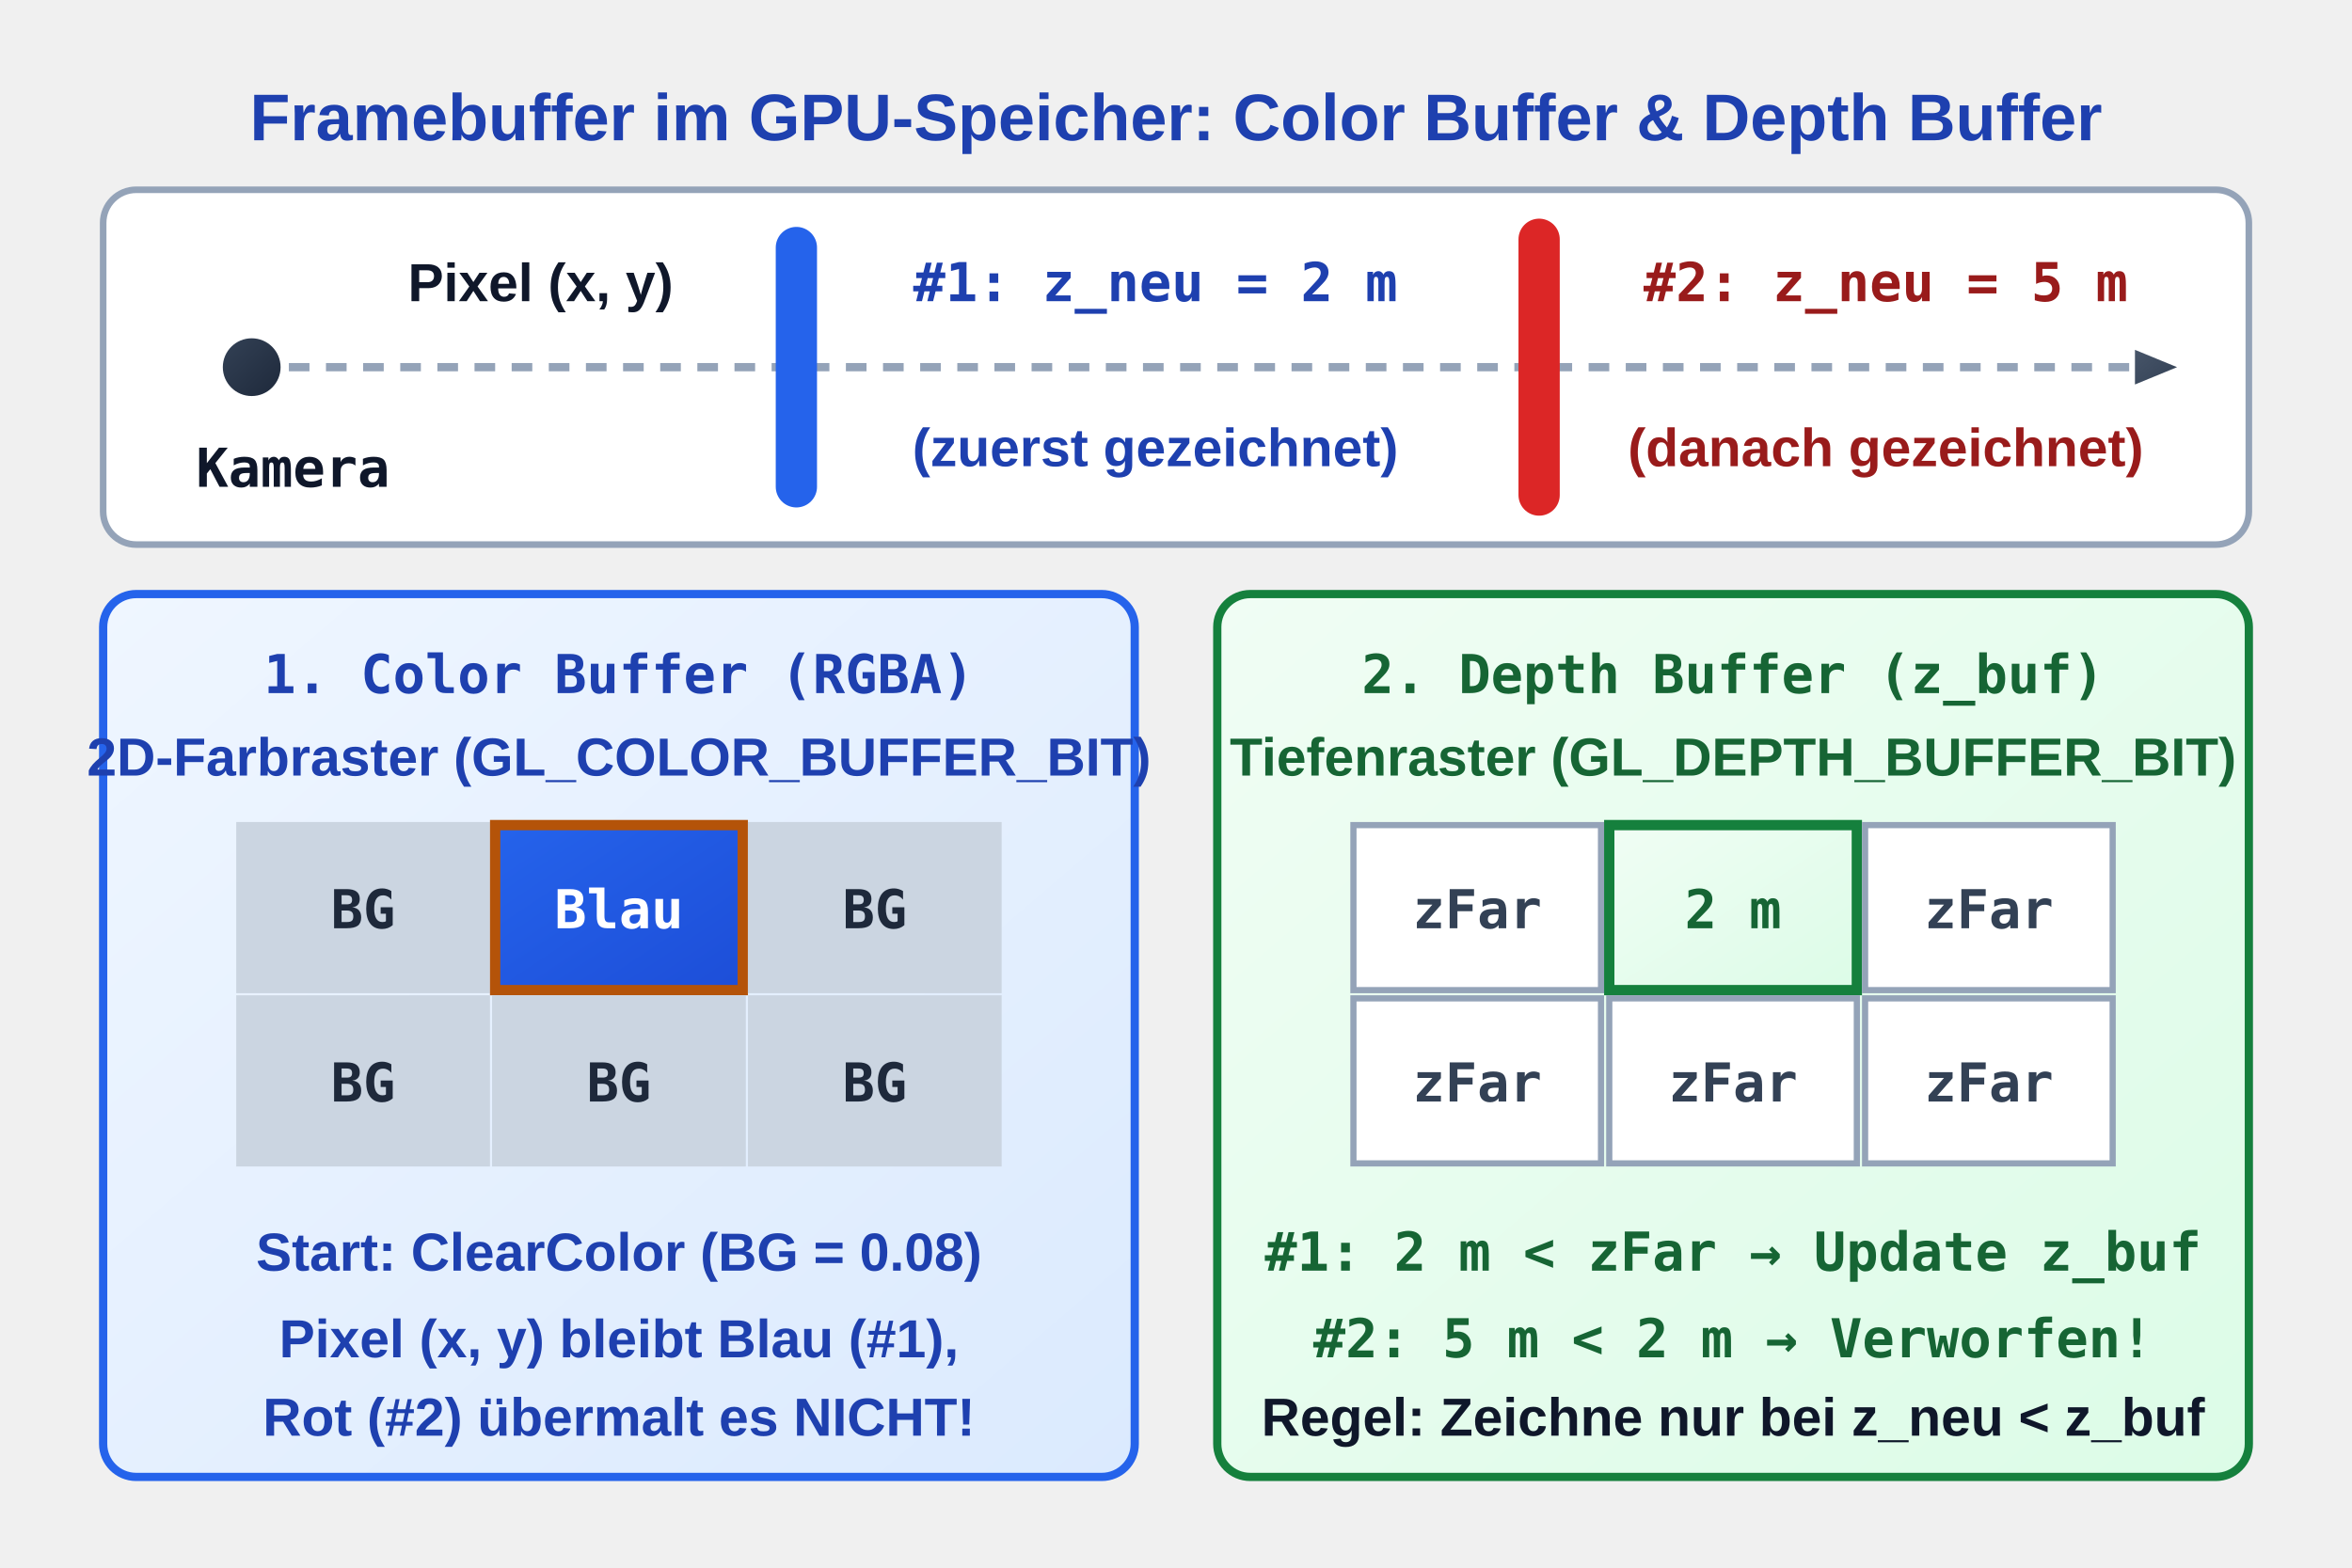
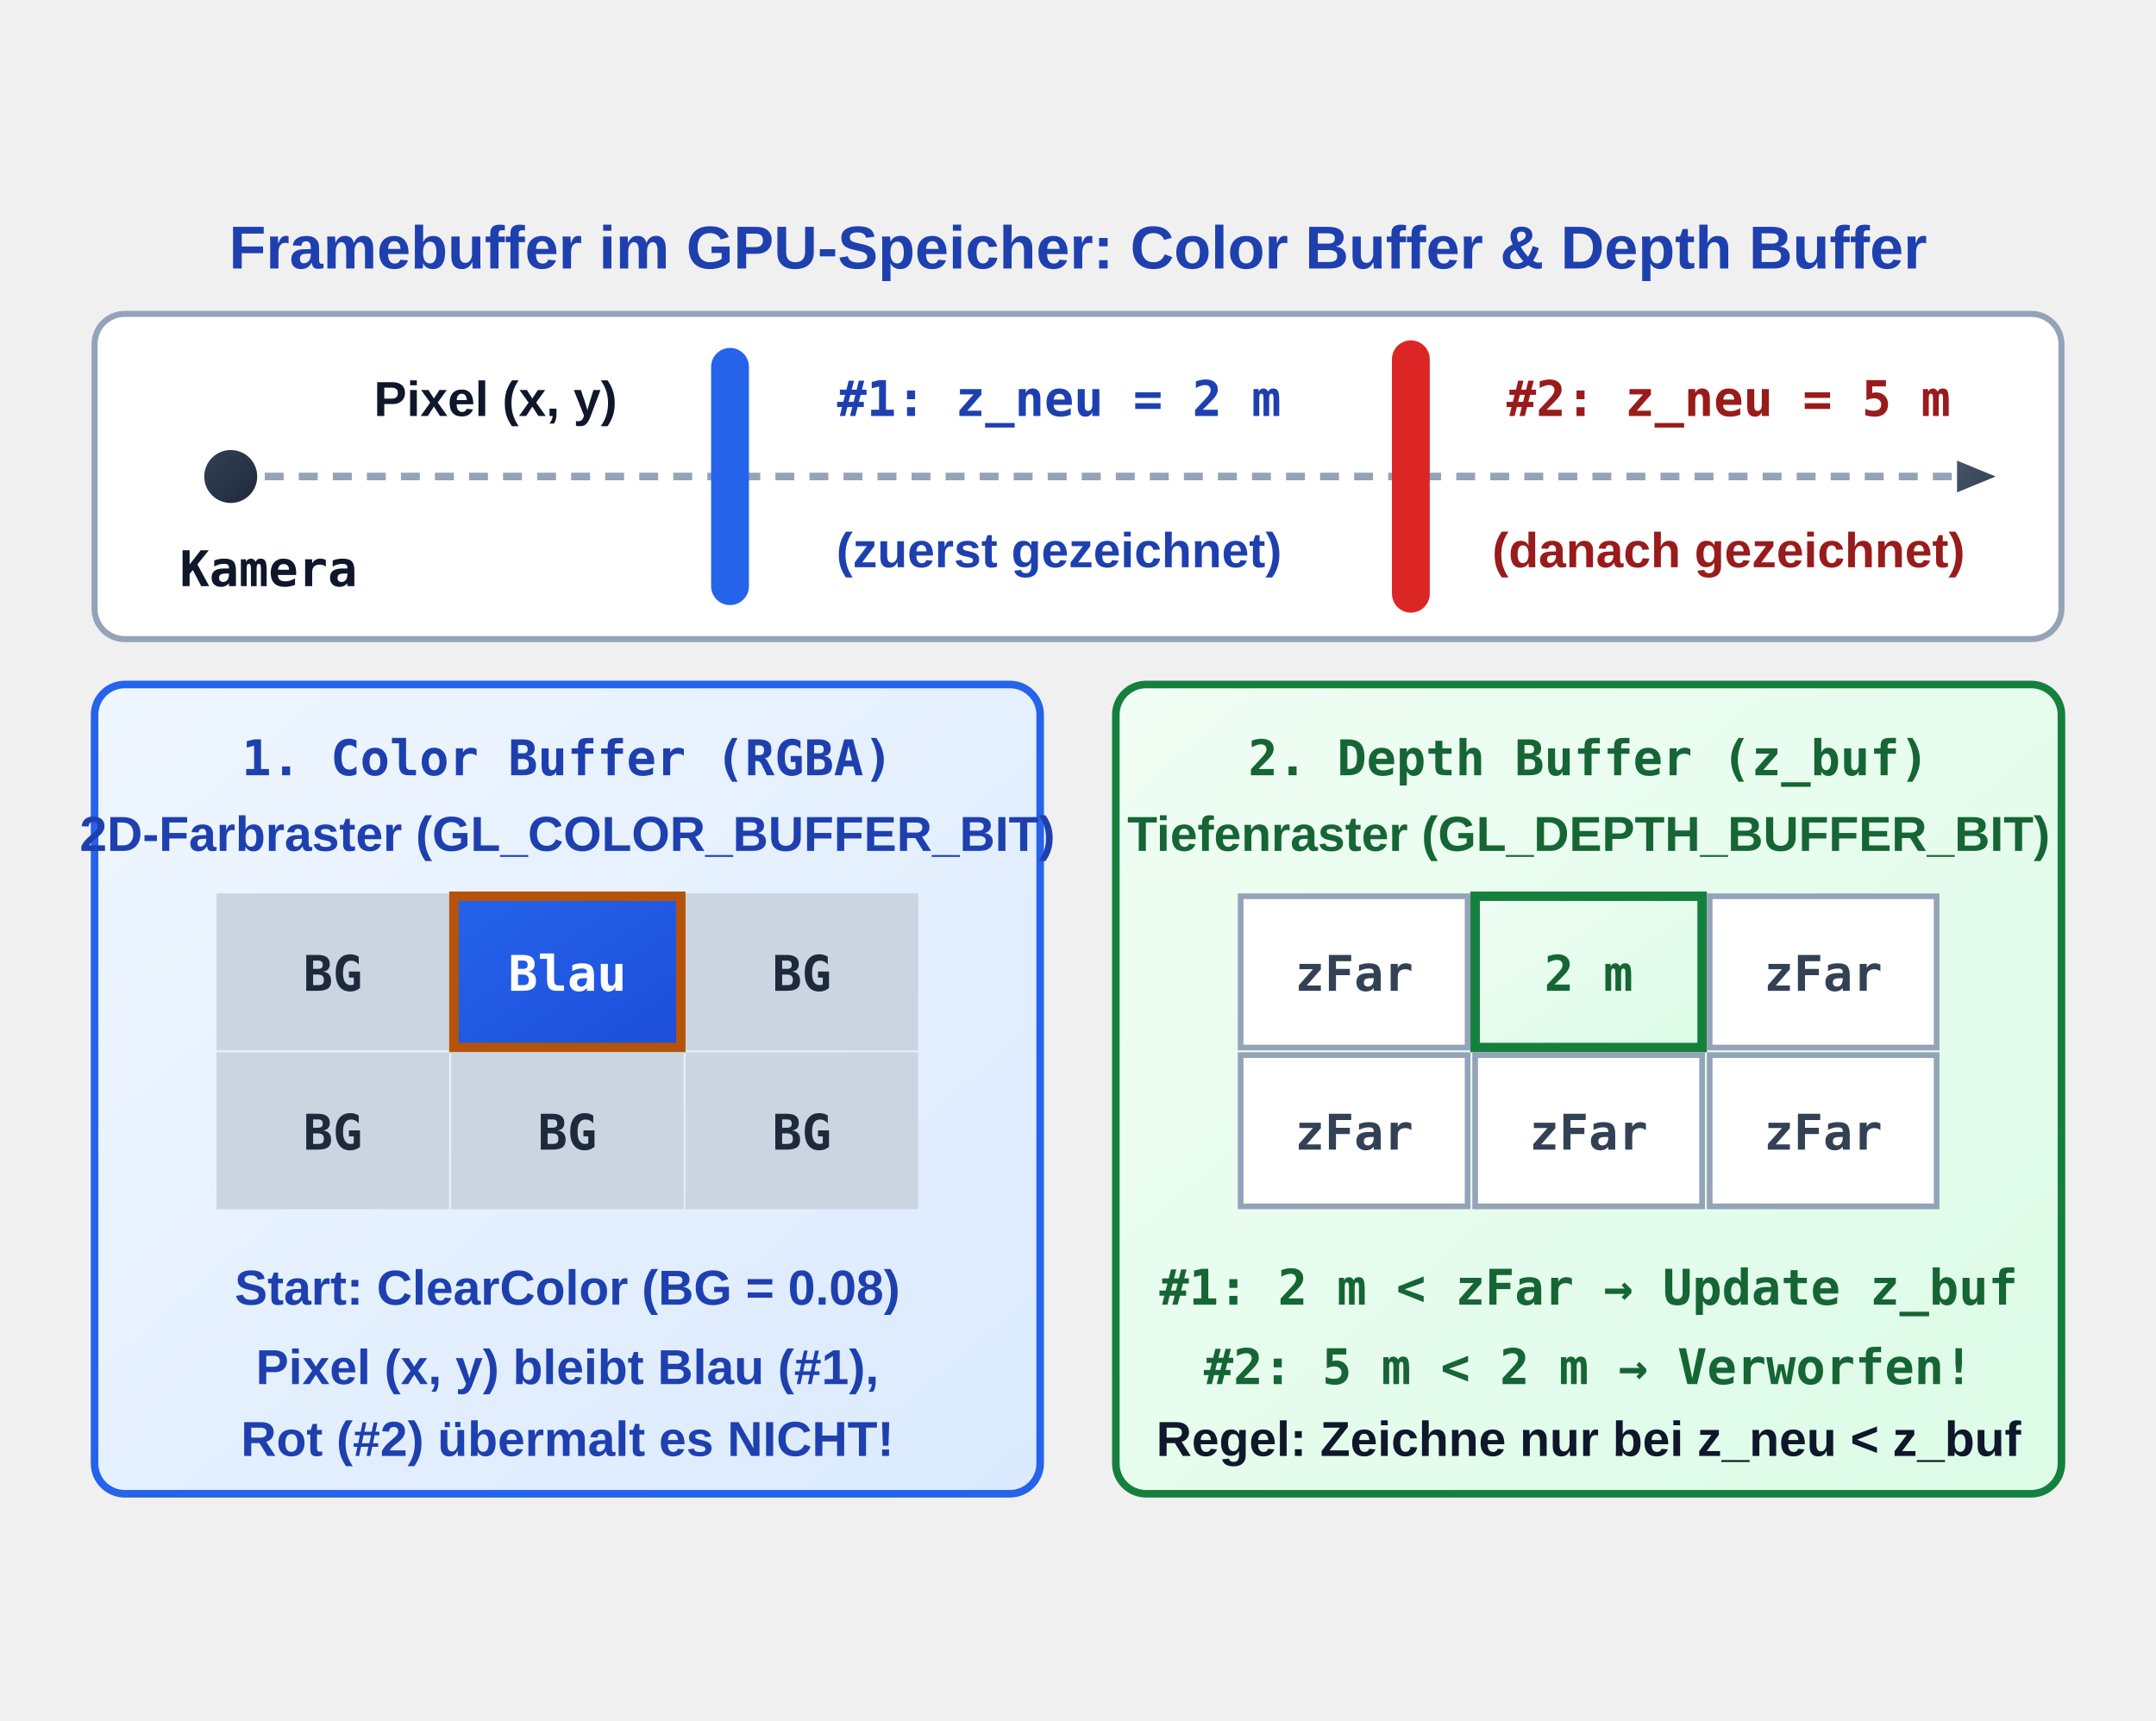
- <svg xmlns="http://www.w3.org/2000/svg" viewBox="-45 0 570 380" width="570" height="380">
+ <svg xmlns="http://www.w3.org/2000/svg" viewBox="-45 -37 570 455" width="570" height="455">
  <defs>
    <linearGradient id="grad-sem-primary" x1="0%" y1="0%" x2="100%" y2="100%">
      <stop offset="0%" stop-color="#eff6ff" />
      <stop offset="100%" stop-color="#dbeafe" />
    </linearGradient>
    <linearGradient id="grad-sem-primary-fill" x1="0%" y1="0%" x2="100%" y2="100%">
      <stop offset="0%" stop-color="#2563eb" />
      <stop offset="100%" stop-color="#1d4ed8" />
    </linearGradient>
    <linearGradient id="grad-sem-success" x1="0%" y1="0%" x2="100%" y2="100%">
      <stop offset="0%" stop-color="#f0fdf4" />
      <stop offset="100%" stop-color="#dcfce7" />
    </linearGradient>
    <linearGradient id="grad-sem-success-fill" x1="0%" y1="0%" x2="100%" y2="100%">
      <stop offset="0%" stop-color="#15803d" />
      <stop offset="100%" stop-color="#166534" />
    </linearGradient>
    <linearGradient id="grad-sem-warning" x1="0%" y1="0%" x2="100%" y2="100%">
      <stop offset="0%" stop-color="#fffbeb" />
      <stop offset="100%" stop-color="#fef3c7" />
    </linearGradient>
    <linearGradient id="grad-sem-warning-fill" x1="0%" y1="0%" x2="100%" y2="100%">
      <stop offset="0%" stop-color="#b45309" />
      <stop offset="100%" stop-color="#92400e" />
    </linearGradient>
    <linearGradient id="grad-sem-danger" x1="0%" y1="0%" x2="100%" y2="100%">
      <stop offset="0%" stop-color="#fef2f2" />
      <stop offset="100%" stop-color="#fee2e2" />
    </linearGradient>
    <linearGradient id="grad-sem-danger-fill" x1="0%" y1="0%" x2="100%" y2="100%">
      <stop offset="0%" stop-color="#dc2626" />
      <stop offset="100%" stop-color="#b91c1c" />
    </linearGradient>
    <linearGradient id="grad-sem-card" x1="0%" y1="0%" x2="100%" y2="100%">
      <stop offset="0%" stop-color="#ffffff" />
      <stop offset="100%" stop-color="#f1f5f9" />
    </linearGradient>
    <linearGradient id="grad-sem-muted" x1="0%" y1="0%" x2="100%" y2="100%">
      <stop offset="0%" stop-color="#f8fafc" />
      <stop offset="100%" stop-color="#e2e8f0" />
    </linearGradient>
    <linearGradient id="grad-sem-muted-fill" x1="0%" y1="0%" x2="100%" y2="100%">
      <stop offset="0%" stop-color="#475569" />
      <stop offset="100%" stop-color="#334155" />
    </linearGradient>
    <linearGradient id="grad-sem-neutral" x1="0%" y1="0%" x2="100%" y2="100%">
      <stop offset="0%" stop-color="#ffffff" />
      <stop offset="100%" stop-color="#f8fafc" />
    </linearGradient>
    <linearGradient id="grad-sem-neutral-fill" x1="0%" y1="0%" x2="100%" y2="100%">
      <stop offset="0%" stop-color="#334155" />
      <stop offset="100%" stop-color="#1e293b" />
    </linearGradient>
    <style>
      
/* @svg-palette:start */
      .sem-primary { fill: url(#grad-sem-primary); stroke: #2563eb; }
      .sem-primary-bg { fill: url(#grad-sem-primary); stroke: none; }
      .sem-primary-stroke { stroke: #2563eb; }
      .sem-primary-fill { fill: url(#grad-sem-primary-fill); }
      .sem-primary-text { fill: #1e40af; }
      .sem-success { fill: url(#grad-sem-success); stroke: #15803d; }
      .sem-success-bg { fill: url(#grad-sem-success); stroke: none; }
      .sem-success-stroke { stroke: #15803d; }
      .sem-success-fill { fill: url(#grad-sem-success-fill); }
      .sem-success-text { fill: #166534; }
      .sem-warning { fill: url(#grad-sem-warning); stroke: #b45309; }
      .sem-warning-bg { fill: url(#grad-sem-warning); stroke: none; }
      .sem-warning-stroke { stroke: #b45309; }
      .sem-warning-fill { fill: url(#grad-sem-warning-fill); }
      .sem-warning-text { fill: #92400e; }
      .sem-danger { fill: url(#grad-sem-danger); stroke: #dc2626; }
      .sem-danger-bg { fill: url(#grad-sem-danger); stroke: none; }
      .sem-danger-stroke { stroke: #dc2626; }
      .sem-danger-fill { fill: url(#grad-sem-danger-fill); }
      .sem-danger-text { fill: #991b1b; }
      .sem-card { fill: url(#grad-sem-card); stroke: #cbd5e1; }
      .sem-card-bg { fill: url(#grad-sem-card); stroke: none; }
      .sem-card-stroke { stroke: #cbd5e1; }
      .sem-card-fill { fill: #cbd5e1; }
      .sem-card-text { fill: #1e293b; }
      .sem-muted { fill: url(#grad-sem-muted); stroke: #94a3b8; }
      .sem-muted-bg { fill: url(#grad-sem-muted); stroke: none; }
      .sem-muted-stroke { stroke: #94a3b8; }
      .sem-muted-fill { fill: url(#grad-sem-muted-fill); }
      .sem-muted-text { fill: #334155; }
      .sem-neutral { fill: url(#grad-sem-neutral); stroke: #334155; }
      .sem-neutral-bg { fill: url(#grad-sem-neutral); stroke: none; }
      .sem-neutral-stroke { stroke: #334155; }
      .sem-neutral-fill { fill: url(#grad-sem-neutral-fill); }
      .sem-neutral-text { fill: #0f172a; }
      /* @svg-palette:end */
.hdr { font-family: 'Segoe UI', Arial, sans-serif; font-size: 16px; font-weight: bold; text-anchor: middle; }
      .sub { font-family: 'Segoe UI', Arial, sans-serif; font-size: 13px; font-weight: 600; text-anchor: middle; }
      .code { font-family: 'Consolas', monospace; font-size: 13px; font-weight: bold; text-anchor: middle; }
      .cell { font-family: 'Consolas', monospace; font-size: 13px; font-weight: bold; text-anchor: middle; }
    </style>
    <marker id="arr-slate" viewBox="0 0 10 10" refX="8" refY="5" markerWidth="6" markerHeight="6" orient="auto">
      <path class="sem-muted-fill" d="M 0 1.5 L 8.5 5 L 0 8.5 z" />
    </marker>
  </defs>
  <text x="240" y="34" class="hdr sem-primary-text">Framebuffer im GPU-Speicher: Color Buffer &amp; Depth Buffer</text>
  <rect class="sem-muted-stroke" x="-20" y="46" width="520" height="86" rx="8" fill="#ffffff" stroke-width="1.6" />
  <circle class="sem-neutral-fill" cx="16" cy="89" r="7" />
  <text x="26" y="118" class="code sem-neutral-text">Kamera</text>
  <line class="sem-muted-stroke" x1="25" y1="89" x2="482" y2="89" stroke-width="2" stroke-dasharray="5,4" marker-end="url(#arr-slate)" />
  <text x="86" y="73" class="sub sem-neutral-text">Pixel (x, y)</text>
  <line class="sem-primary-stroke" x1="148" y1="60" x2="148" y2="118" stroke-width="10" stroke-linecap="round" />
  <text x="235" y="73" class="code sem-primary-text">#1: z_neu = 2 m</text>
  <text x="235" y="113" class="sub sem-primary-text">(zuerst gezeichnet)</text>
  <line class="sem-danger-stroke" x1="328" y1="58" x2="328" y2="120" stroke-width="10" stroke-linecap="round" />
  <text x="412" y="73" class="code sem-danger-text">#2: z_neu = 5 m</text>
  <text x="412" y="113" class="sub sem-danger-text">(danach gezeichnet)</text>
  <rect class="sem-primary" x="-20" y="144" width="250" height="214" rx="8" stroke-width="2" />
  <text x="105" y="168" class="code sem-primary-text">1. Color Buffer (RGBA)</text>
  <text x="105" y="188" class="sub sem-primary-text">2D-Farbraster (GL_COLOR_BUFFER_BIT)</text>
  <rect class="sem-card-fill sem-card-stroke" x="13" y="200" width="60" height="40" stroke-width="1.5" />
  <text x="43" y="225" class="cell sem-card-text">BG</text>
  <rect class="sem-primary-fill sem-warning-stroke" x="75" y="200" width="60" height="40" stroke-width="2.5" />
  <text x="105" y="225" class="cell" fill="#ffffff">Blau</text>
  <rect class="sem-card-fill sem-card-stroke" x="137" y="200" width="60" height="40" stroke-width="1.5" />
  <text x="167" y="225" class="cell sem-card-text">BG</text>
  <rect class="sem-card-fill sem-card-stroke" x="13" y="242" width="60" height="40" stroke-width="1.5" />
  <text x="43" y="267" class="cell sem-card-text">BG</text>
  <rect class="sem-card-fill sem-card-stroke" x="75" y="242" width="60" height="40" stroke-width="1.5" />
  <text x="105" y="267" class="cell sem-card-text">BG</text>
  <rect class="sem-card-fill sem-card-stroke" x="137" y="242" width="60" height="40" stroke-width="1.5" />
  <text x="167" y="267" class="cell sem-card-text">BG</text>
  <text x="105" y="308" class="sub sem-primary-text">Start: ClearColor (BG = 0.08)</text>
  <text x="105" y="329" class="sub sem-primary-text">Pixel (x, y) bleibt Blau (#1),</text>
  <text x="105" y="348" class="sub sem-primary-text">Rot (#2) übermalt es NICHT!</text>
  <rect class="sem-success" x="250" y="144" width="250" height="214" rx="8" stroke-width="2" />
  <text x="375" y="168" class="code sem-success-text">2. Depth Buffer (z_buf)</text>
  <text x="375" y="188" class="sub sem-success-text">Tiefenraster (GL_DEPTH_BUFFER_BIT)</text>
  <rect class="sem-muted-stroke" x="283" y="200" width="60" height="40" fill="#ffffff" stroke-width="1.5" />
  <text x="313" y="225" class="cell sem-muted-text">zFar</text>
  <rect class="sem-success" x="345" y="200" width="60" height="40" stroke-width="2.5" />
  <text x="375" y="225" class="cell sem-success-text">2 m</text>
  <rect class="sem-muted-stroke" x="407" y="200" width="60" height="40" fill="#ffffff" stroke-width="1.5" />
  <text x="437" y="225" class="cell sem-muted-text">zFar</text>
  <rect class="sem-muted-stroke" x="283" y="242" width="60" height="40" fill="#ffffff" stroke-width="1.5" />
  <text x="313" y="267" class="cell sem-muted-text">zFar</text>
  <rect class="sem-muted-stroke" x="345" y="242" width="60" height="40" fill="#ffffff" stroke-width="1.5" />
  <text x="375" y="267" class="cell sem-muted-text">zFar</text>
  <rect class="sem-muted-stroke" x="407" y="242" width="60" height="40" fill="#ffffff" stroke-width="1.5" />
  <text x="437" y="267" class="cell sem-muted-text">zFar</text>
  <text x="375" y="308" class="code sem-success-text">#1: 2 m &lt; zFar → Update z_buf</text>
  <text x="375" y="329" class="code sem-success-text">#2: 5 m &lt; 2 m  → Verworfen!</text>
  <text x="375" y="348" class="sub sem-neutral-text">Regel: Zeichne nur bei z_neu &lt; z_buf</text>
</svg>
